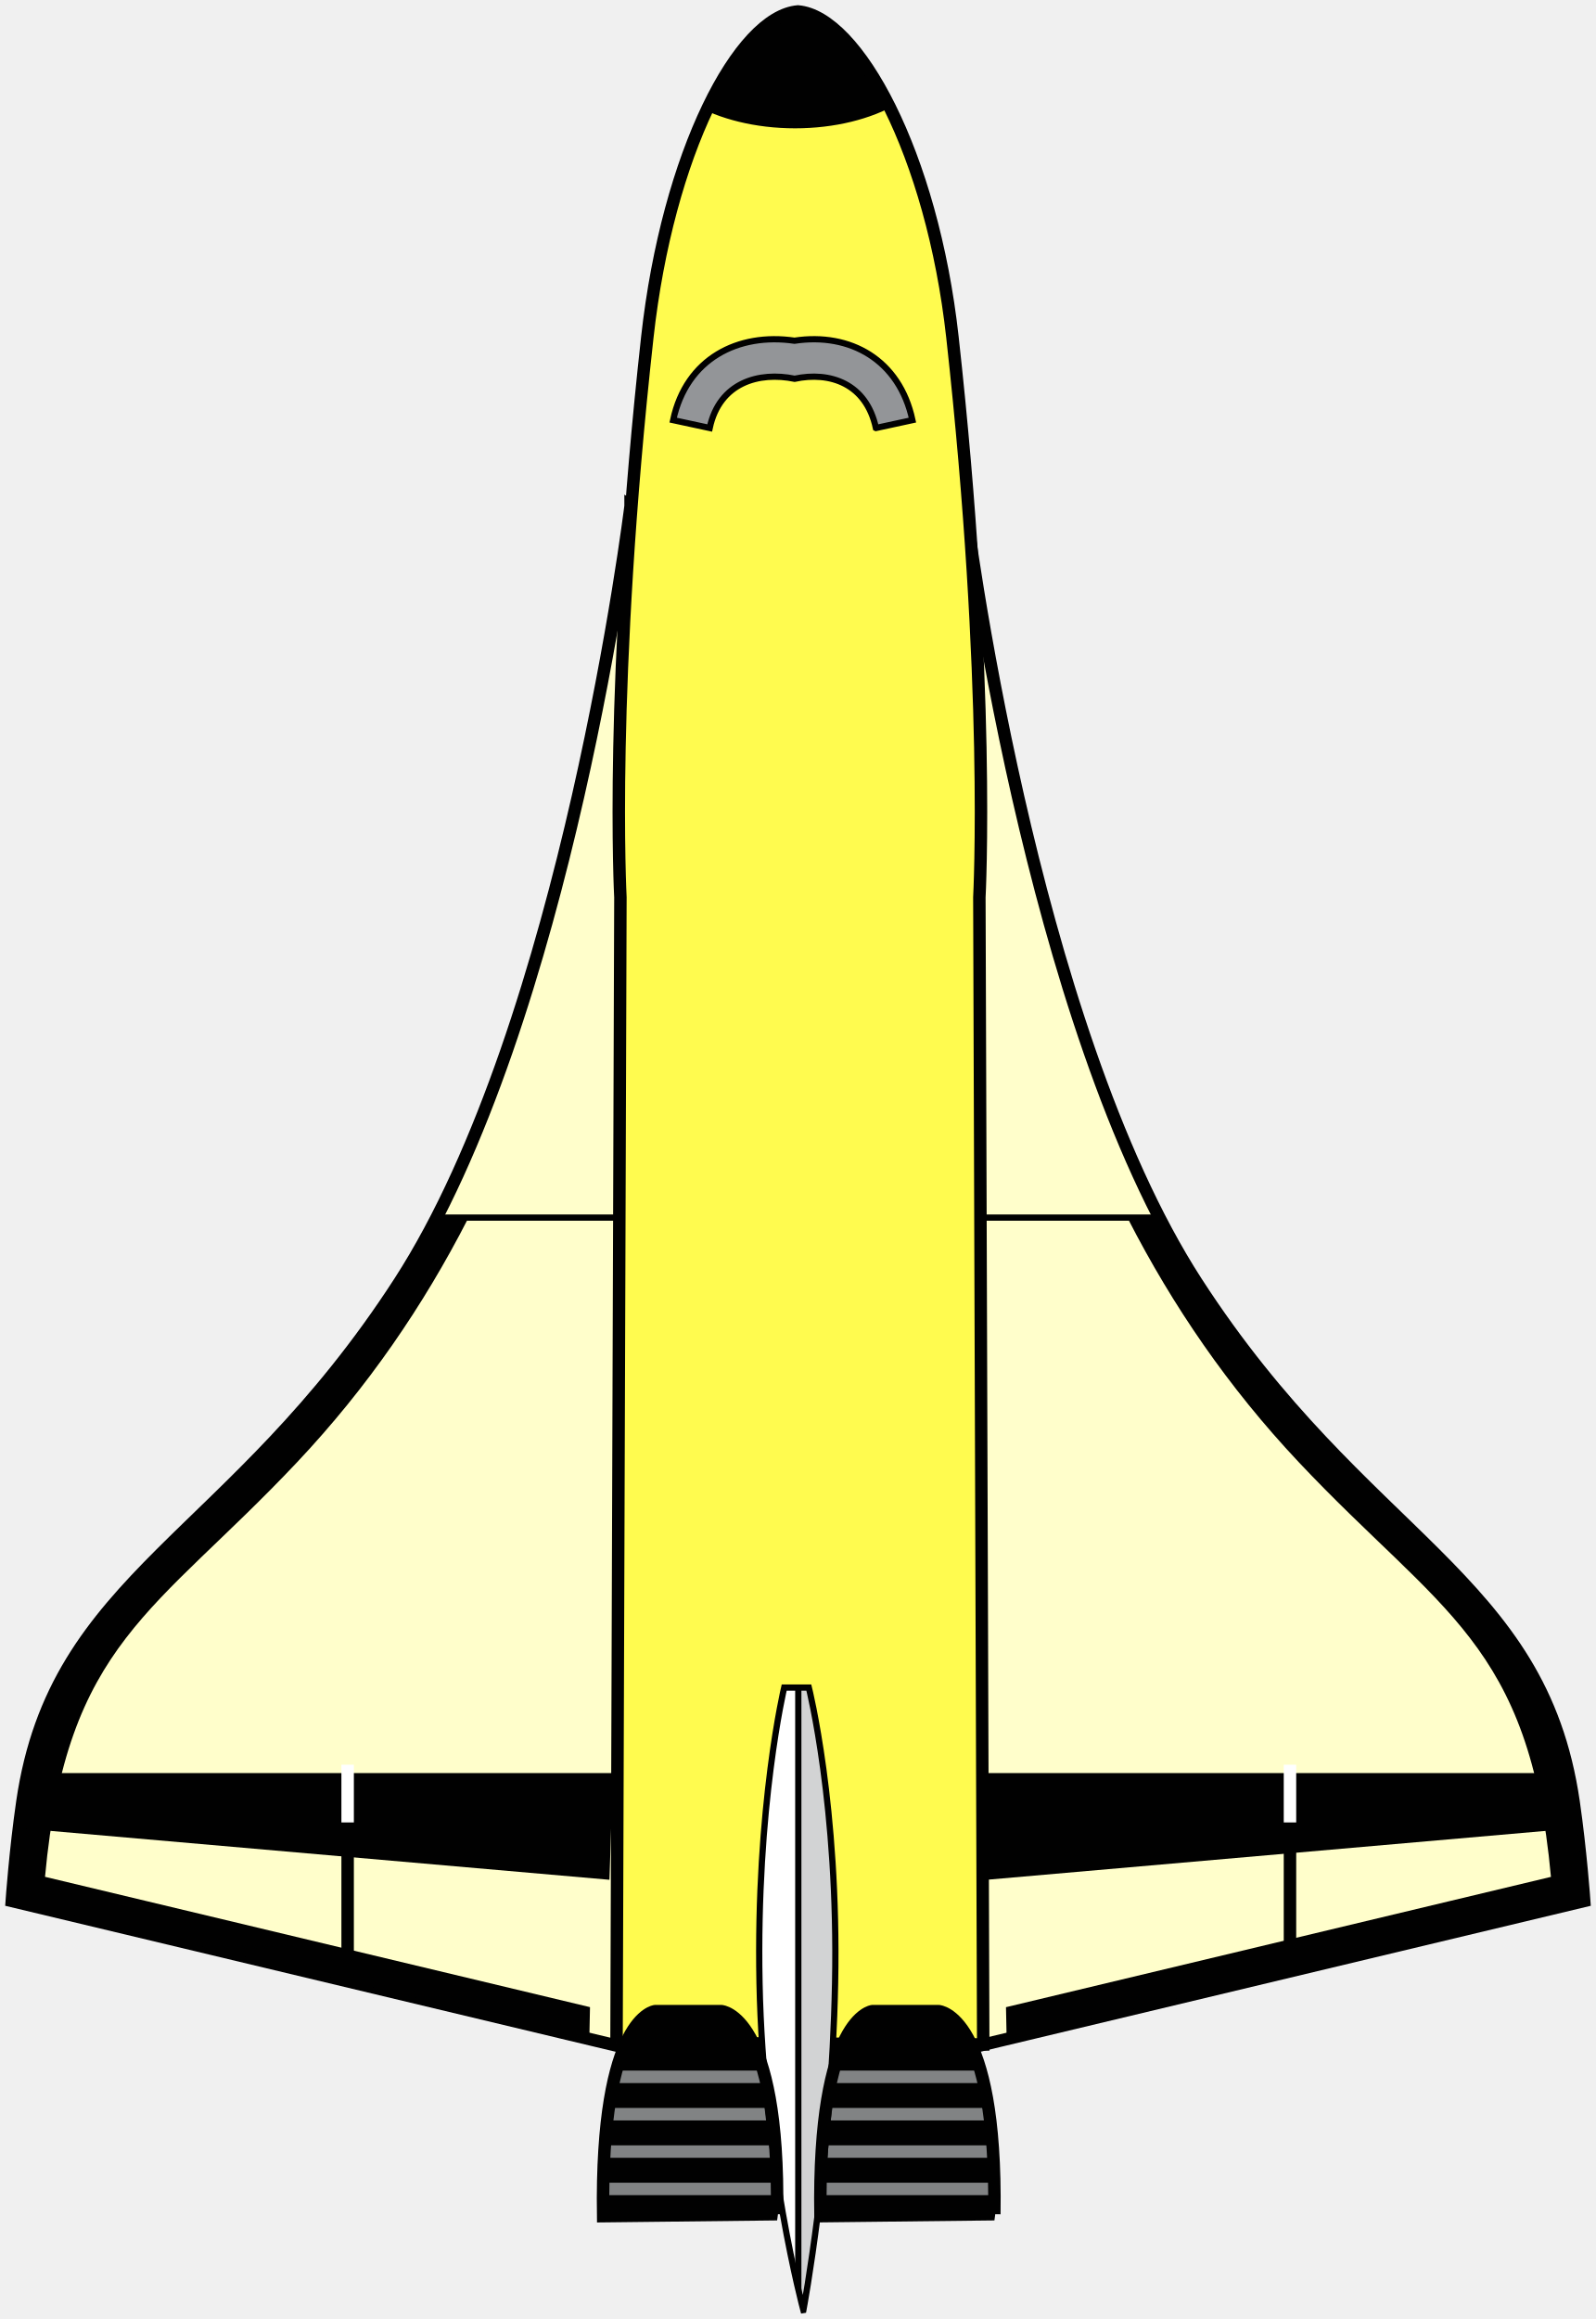
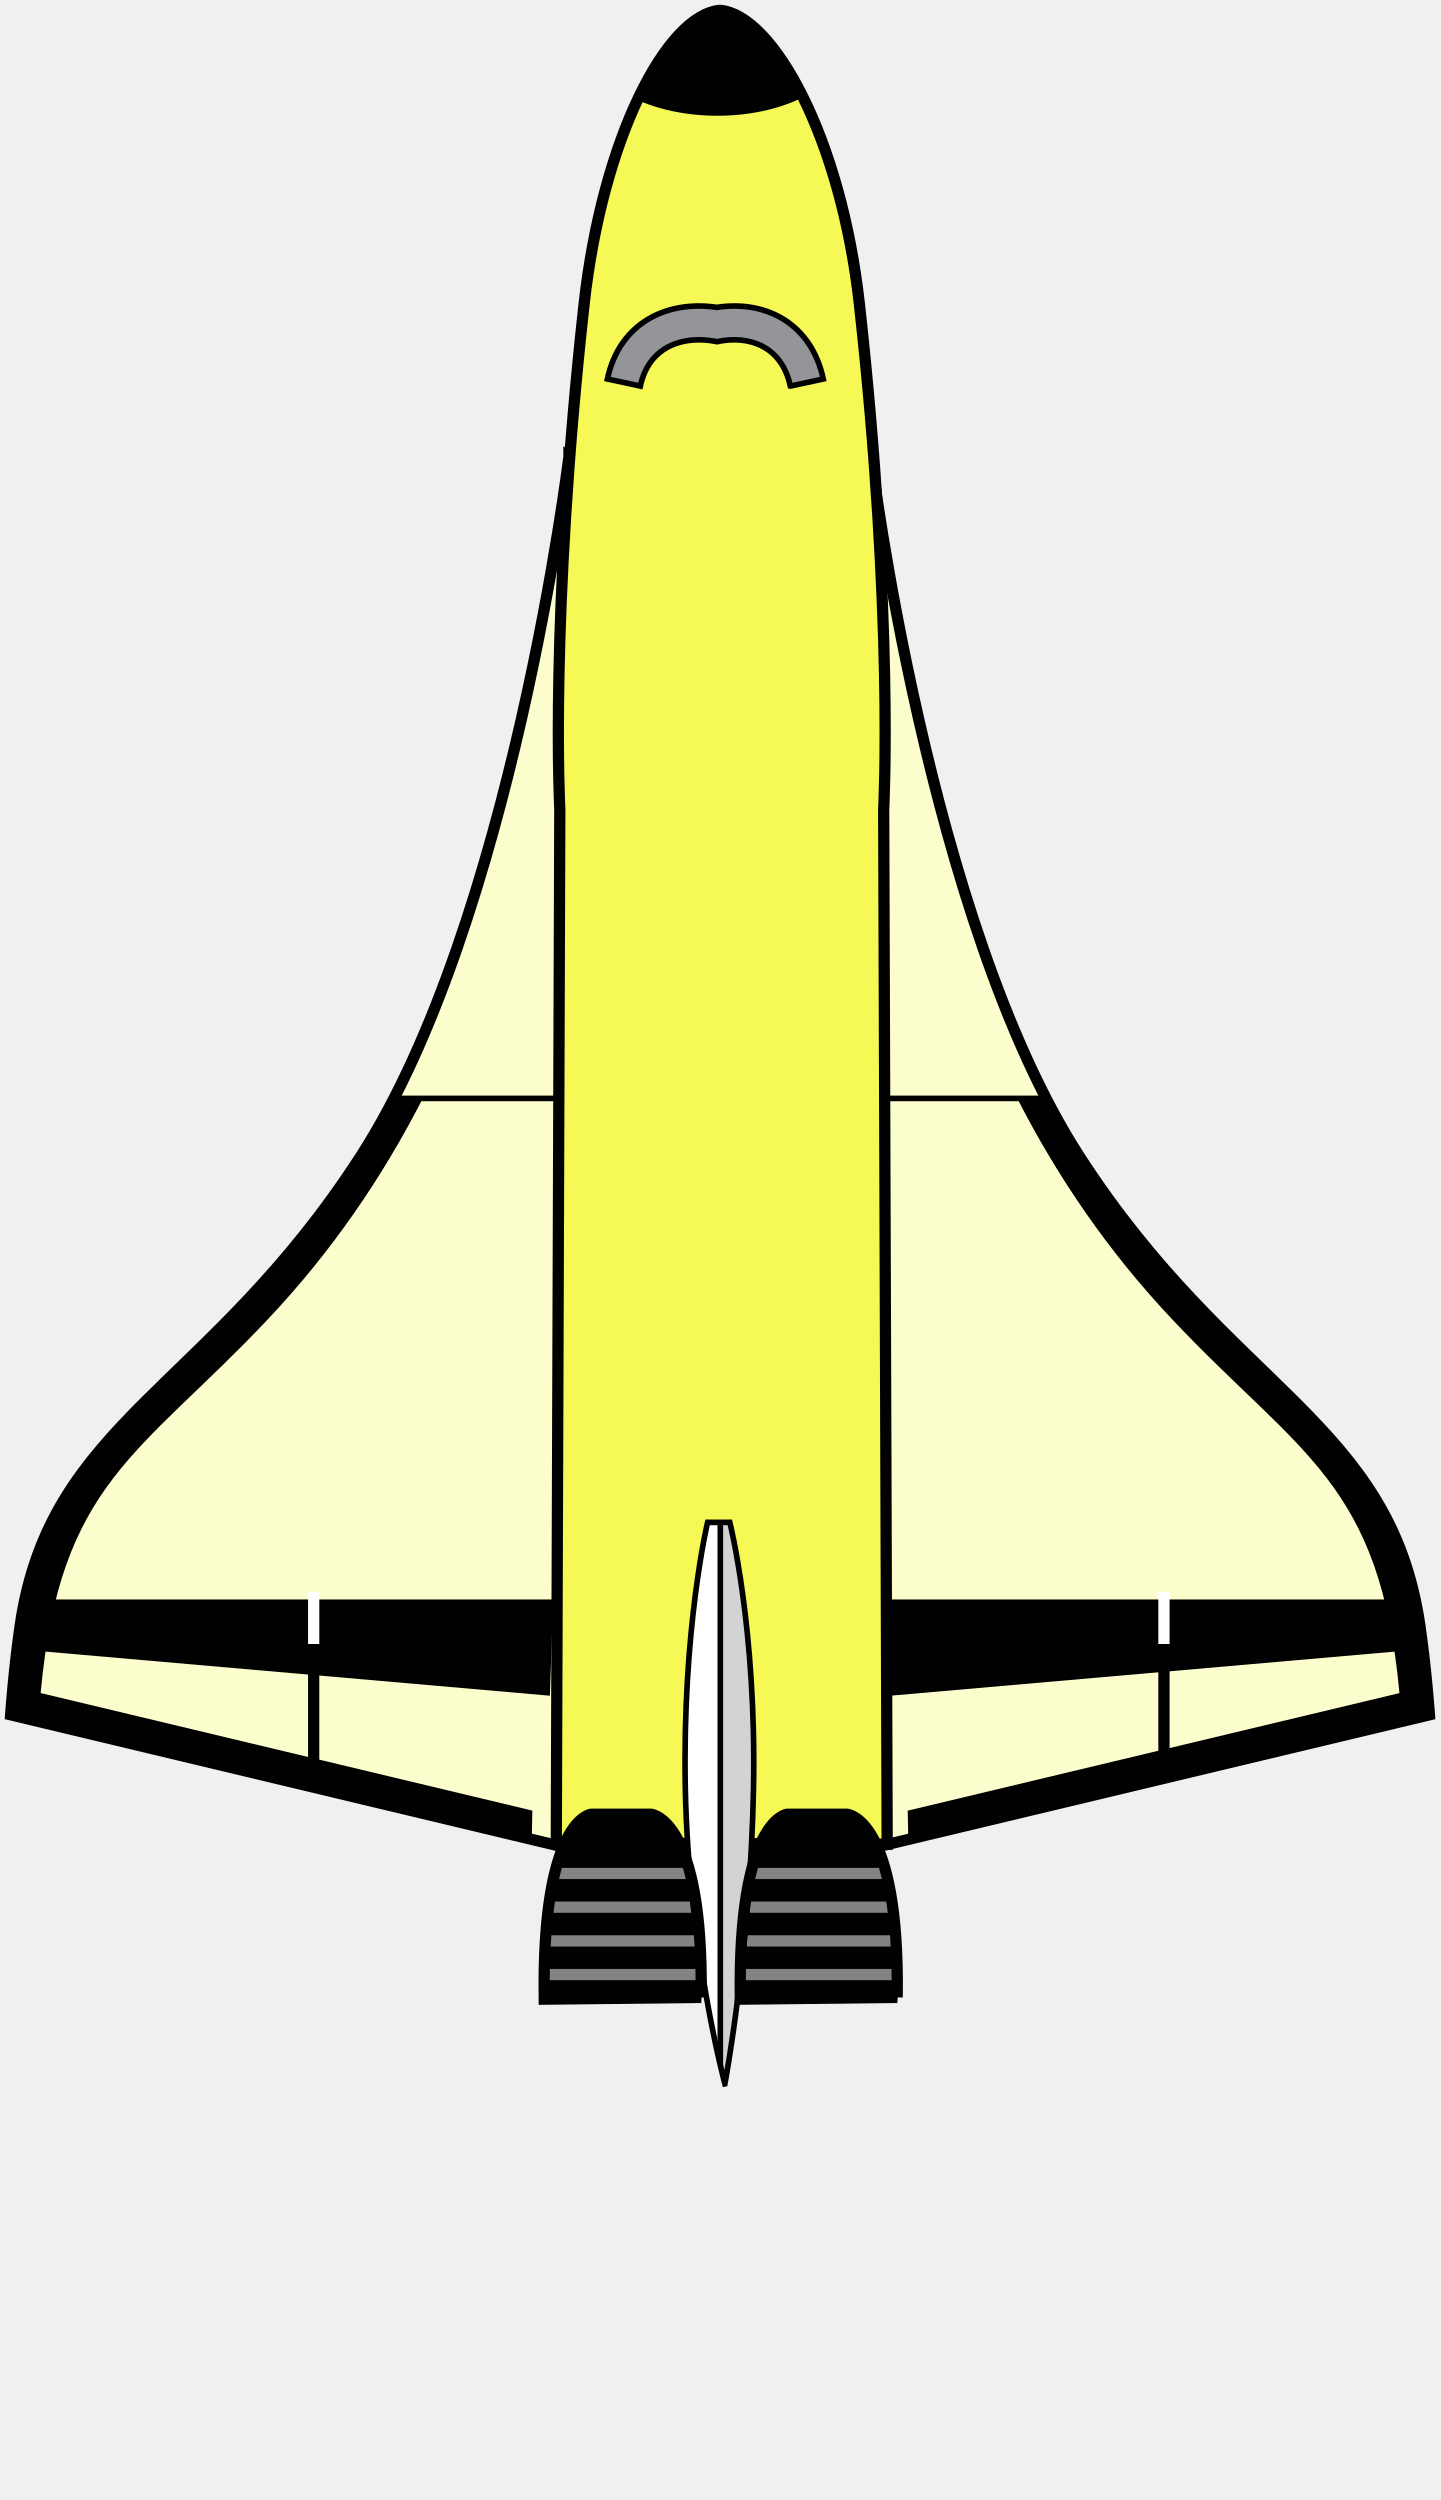
- <svg xmlns="http://www.w3.org/2000/svg" xmlns:xlink="http://www.w3.org/1999/xlink" id="Layer_1" xml:space="preserve" overflow="visible" viewBox="0 0 307.622 446.868" version="1.1" enable-background="new 0 0 311.226 677.024" width="307.622" height="446.868" style="overflow:visible">
+ <svg xmlns="http://www.w3.org/2000/svg" xmlns:xlink="http://www.w3.org/1999/xlink" id="Layer_1" xml:space="preserve" overflow="visible" viewBox="0 0 307.622 534.038" version="1.1" enable-background="new 0 0 311.226 677.024" width="307.622" height="534.038" style="overflow:visible">
  <defs id="defs553">
    <clipPath id="XMLID_199_-5">
      <use height="100%" width="100%" y="0" x="0" id="use510-1" xlink:href="#XMLID_177_-3" />
    </clipPath>
  </defs>
  <g id="g3" transform="translate(-1.801355,-192.1282)">
    <g id="g117">
      <g id="XMLID_53_">
        <path style="fill:#ffffff" id="path120" d="m 187.88,289.65 c 0,0 12.229,99.575 44.513,149.52 32.286,49.947 66.371,56.477 72.719,100.22 1.361,9.361 2.042,19.049 2.042,19.049 l -117.23,28.029 -8.332,-292.74 6.29,-4.08" />
      </g>
    </g>
-     <g id="g176" style="fill:#fffecb;fill-opacity:1">
-       <g id="g178" style="fill:#fffecb;fill-opacity:1">
-         <path stroke-miterlimit="3.864" d="m 187.88,289.65 c 0,0 12.229,99.575 44.513,149.52 32.286,49.947 66.371,56.477 72.719,100.22 1.361,9.361 2.042,19.049 2.042,19.049 l -117.23,28.029 -8.332,-292.74 6.29,-4.08 z" id="path180" style="fill:#fffecb;stroke:#010101;stroke-width:2.401;stroke-miterlimit:3.864;fill-opacity:1" />
+     <g id="g176" style="fill:#fcfdcd;fill-opacity:1">
+       <g id="g178" style="fill:#fcfdcd;fill-opacity:1">
+         <path stroke-miterlimit="3.864" d="m 187.88,289.65 c 0,0 12.229,99.575 44.513,149.52 32.286,49.947 66.371,56.477 72.719,100.22 1.361,9.361 2.042,19.049 2.042,19.049 l -117.23,28.029 -8.332,-292.74 6.29,-4.08 z" id="path180" style="fill:#fcfdcd;fill-opacity:1;stroke:#010101;stroke-width:2.401;stroke-miterlimit:3.864" />
      </g>
    </g>
    <g id="g122">
      <g id="g124">
        <g id="g126">
          <defs id="defs128">
            <path d="m 187.88,289.65 c 0,0 12.229,99.575 44.513,149.52 32.286,49.947 66.371,56.477 72.719,100.22 1.361,9.361 2.042,19.049 2.042,19.049 l -117.23,28.029 -8.332,-292.74 6.29,-4.08" id="XMLID_149_" />
          </defs>
          <clipPath id="XMLID_185_">
            <use height="100%" width="100%" y="0" x="0" id="use132" xlink:href="#XMLID_149_" />
          </clipPath>
          <g id="g134" clip-path="url(#XMLID_185_)">
            <g id="g136">
              <path style="fill:#010101" id="path138" d="m 196.03,594.8 115.19,-19.201 0,-60.311 -72.037,-88.211 -19.92,0 c 8.555,16.664 19.27,32.371 32.844,46.783 27.422,29.113 44.479,34.73 48.635,79.939 l -105.04,25.111 0.33,15.89" />
            </g>
          </g>
        </g>
      </g>
    </g>
    <g id="g140">
      <g id="g142">
        <g id="g144">
          <defs id="defs146">
            <path d="m 187.88,289.65 c 0,0 12.229,99.575 44.513,149.52 32.286,49.947 66.371,56.477 72.719,100.22 1.361,9.361 2.042,19.049 2.042,19.049 l -117.23,28.029 -8.332,-292.74 6.29,-4.08" id="XMLID_151_" />
          </defs>
          <clipPath id="XMLID_186_">
            <use height="100%" width="100%" y="0" x="0" id="use150" xlink:href="#XMLID_151_" />
          </clipPath>
          <g id="g152" clip-path="url(#XMLID_186_)">
            <g id="g154">
              <polyline style="fill:#010101" id="polyline156" points="191.28 533.8 310.55 533.8 310.55 543.99 191.96 554.36 191.28 533.8" />
            </g>
          </g>
        </g>
      </g>
    </g>
    <g id="g158">
      <g id="g160">
        <g id="g162">
          <defs id="defs164">
            <path d="m 187.88,289.65 c 0,0 12.229,99.575 44.513,149.52 32.286,49.947 66.371,56.477 72.719,100.22 1.361,9.361 2.042,19.049 2.042,19.049 l -117.23,28.029 -8.332,-292.74 6.29,-4.08" id="XMLID_153_" />
          </defs>
          <clipPath id="XMLID_187_">
            <use height="100%" width="100%" y="0" x="0" id="use168" xlink:href="#XMLID_153_" />
          </clipPath>
          <g id="g170" clip-path="url(#XMLID_187_)">
            <g id="g172">
              <line style="fill:none;stroke:#010101;stroke-width:1.201;stroke-miterlimit:3.864" id="line174" y1="426.76" stroke-miterlimit="3.864" x2="181.58" x1="233.07" y2="426.76" />
            </g>
          </g>
        </g>
      </g>
    </g>
    <g id="g188">
      <g id="g190" />
    </g>
    <g id="g4727">
      <g id="g194">
        <g id="g196">
          <line id="line198" y1="570.17" stroke-miterlimit="3.864" x2="250.44" x1="250.44" y2="539.38" style="fill:none;stroke:#010101;stroke-width:2.401;stroke-miterlimit:3.864" />
        </g>
      </g>
      <g id="g200">
        <g id="g202">
          <line id="line204" y1="543.31" stroke-miterlimit="3.864" x2="250.44" x1="250.44" y2="532.19" style="fill:none;stroke:#ffffff;stroke-width:2.401;stroke-miterlimit:3.864" />
        </g>
      </g>
    </g>
    <g id="g306">
      <g id="XMLID_59_">
        <path style="fill:#ffffff" id="path309" d="m 123.34,289.65 c 0,0 -12.225,99.575 -44.511,149.52 -32.286,49.947 -66.368,56.477 -72.72,100.22 -1.361,9.361 -2.039,19.049 -2.039,19.049 l 117.23,28.029 8.33,-292.74 -6.29,-4.08" />
      </g>
    </g>
-     <g id="g365" style="fill:#fffecb;fill-opacity:1">
-       <g id="g367" style="fill:#fffecb;fill-opacity:1">
-         <path stroke-miterlimit="3.864" d="m 123.34,289.65 c 0,0 -12.225,99.575 -44.511,149.52 -32.286,49.947 -66.368,56.477 -72.72,100.22 -1.361,9.361 -2.039,19.049 -2.039,19.049 l 117.23,28.029 8.33,-292.74 -6.29,-4.08 z" id="path369" style="fill:#fffecb;stroke:#010101;stroke-width:2.401;stroke-miterlimit:3.864;fill-opacity:1" />
+     <g id="g365" style="fill:#fcfdcd;fill-opacity:1">
+       <g id="g367" style="fill:#fcfdcd;fill-opacity:1">
+         <path stroke-miterlimit="3.864" d="m 123.34,289.65 c 0,0 -12.225,99.575 -44.511,149.52 -32.286,49.947 -66.368,56.477 -72.72,100.22 -1.361,9.361 -2.039,19.049 -2.039,19.049 l 117.23,28.029 8.33,-292.74 -6.29,-4.08 z" id="path369" style="fill:#fcfdcd;fill-opacity:1;stroke:#010101;stroke-width:2.401;stroke-miterlimit:3.864" />
      </g>
    </g>
    <g id="g311">
      <g id="g313">
        <g id="g315">
          <defs id="defs317">
            <path d="m 123.34,289.65 c 0,0 -12.225,99.575 -44.511,149.52 -32.286,49.947 -66.368,56.477 -72.72,100.22 -1.361,9.361 -2.039,19.049 -2.039,19.049 l 117.23,28.029 8.33,-292.74 -6.29,-4.08" id="XMLID_163_" />
          </defs>
          <clipPath id="XMLID_192_">
            <use height="100%" width="100%" y="0" x="0" id="use321" xlink:href="#XMLID_163_" />
          </clipPath>
          <g id="g323" clip-path="url(#XMLID_192_)">
            <g id="g325">
              <path style="fill:#010101" id="path327" d="M 115.19,594.8 0,575.59 l 0,-60.311 72.042,-88.211 19.913,0 c -8.549,16.664 -19.266,32.371 -32.845,46.783 -27.416,29.113 -44.468,34.73 -48.63,79.939 l 105.04,25.111 -0.33,15.9" />
            </g>
          </g>
        </g>
      </g>
    </g>
    <g id="g329">
      <g id="g331">
        <g id="g333">
          <defs id="defs335">
            <path d="m 123.34,289.65 c 0,0 -12.225,99.575 -44.511,149.52 -32.286,49.947 -66.368,56.477 -72.72,100.22 -1.361,9.361 -2.039,19.049 -2.039,19.049 l 117.23,28.029 8.33,-292.74 -6.29,-4.08" id="XMLID_165_" />
          </defs>
          <clipPath id="XMLID_193_">
            <use height="100%" width="100%" y="0" x="0" id="use339" xlink:href="#XMLID_165_" />
          </clipPath>
          <g id="g341" clip-path="url(#XMLID_193_)">
            <g id="g343">
              <polyline style="fill:#010101" id="polyline345" points="119.95 533.8 0.678 533.8 0.678 543.99 119.27 554.36 119.95 533.8" />
            </g>
          </g>
        </g>
      </g>
    </g>
    <g id="g347">
      <g id="g349">
        <g id="g351">
          <defs id="defs353">
            <path d="m 123.34,289.65 c 0,0 -12.225,99.575 -44.511,149.52 -32.286,49.947 -66.368,56.477 -72.72,100.22 -1.361,9.361 -2.039,19.049 -2.039,19.049 l 117.23,28.029 8.33,-292.74 -6.29,-4.08" id="XMLID_167_" />
          </defs>
          <clipPath id="XMLID_194_">
            <use height="100%" width="100%" y="0" x="0" id="use357" xlink:href="#XMLID_167_" />
          </clipPath>
          <g id="g359" clip-path="url(#XMLID_194_)">
            <g id="g361">
              <line style="fill:none;stroke:#010101;stroke-width:1.201;stroke-miterlimit:3.864" id="line363" y1="426.76" stroke-miterlimit="3.864" x2="129.63" x1="78.154" y2="426.76" />
            </g>
          </g>
        </g>
      </g>
    </g>
-     <g id="g385" style="fill:#fffb4f;fill-opacity:1">
-       <g id="XMLID_61_" style="fill:#fffb4f;fill-opacity:1">
-         <path style="fill:#fffb4f;fill-opacity:1" id="path388" d="m 120.63,585.78 70.684,0.309 -0.744,-221.04 c 0,0 2.228,-40.964 -5.187,-107.94 -3.918,-35.384 -18.368,-61.818 -29.774,-62.776 -11.409,0.958 -25.12,27.392 -29.038,62.776 -7.41,66.978 -5.187,107.94 -5.187,107.94 l -0.75,220.73" />
+     <g id="g385" style="fill:#f6f856;fill-opacity:1">
+       <g id="XMLID_61_" style="fill:#f6f856;fill-opacity:1">
+         <path style="fill:#f6f856;fill-opacity:1" id="path388" d="m 120.63,585.78 70.684,0.309 -0.744,-221.04 c 0,0 2.228,-40.964 -5.187,-107.94 -3.918,-35.384 -18.368,-61.818 -29.774,-62.776 -11.409,0.958 -25.12,27.392 -29.038,62.776 -7.41,66.978 -5.187,107.94 -5.187,107.94 l -0.75,220.73" />
      </g>
    </g>
    <g id="g390">
      <g id="g392">
        <g id="g394">
          <defs id="defs396">
            <path d="m 120.63,585.78 70.684,0.309 -0.744,-221.04 c 0,0 2.228,-40.964 -5.187,-107.94 -3.918,-35.384 -18.368,-61.818 -29.774,-62.776 -11.409,0.958 -25.12,27.392 -29.038,62.776 -7.41,66.978 -5.187,107.94 -5.187,107.94 l -0.75,220.73" id="XMLID_169_" />
          </defs>
          <clipPath id="XMLID_195_">
            <use height="100%" width="100%" y="0" x="0" id="use400" xlink:href="#XMLID_169_" />
          </clipPath>
          <g id="g402" clip-path="url(#XMLID_195_)">
            <g id="g404">
              <path style="fill:#010101" id="path406" d="m 127.6,200.45 c 0,-8.729 12.286,-15.803 27.438,-15.803 15.158,0 27.443,7.074 27.443,15.803 0,8.73 -12.285,15.805 -27.443,15.805 -15.15,-0.01 -27.44,-7.08 -27.44,-15.81 z" />
            </g>
          </g>
        </g>
      </g>
    </g>
    <g id="g408">
      <g id="g410">
        <g id="g412">
          <defs id="defs414">
            <path d="m 120.63,585.78 70.684,0.309 -0.744,-221.04 c 0,0 2.228,-40.964 -5.187,-107.94 -3.918,-35.384 -18.368,-61.818 -29.774,-62.776 -11.409,0.958 -25.12,27.392 -29.038,62.776 -7.41,66.978 -5.187,107.94 -5.187,107.94 l -0.75,220.73" id="XMLID_171_" />
          </defs>
          <clipPath id="XMLID_196_">
            <use height="100%" width="100%" y="0" x="0" id="use418" xlink:href="#XMLID_171_" />
          </clipPath>
          <g id="g420" clip-path="url(#XMLID_196_)">
            <g id="g422">
              <path style="fill:none;stroke:#010101;stroke-width:1.201;stroke-miterlimit:3.864" id="path424" d="m 127.6,200.45 c 0,-8.729 12.286,-15.803 27.438,-15.803 15.158,0 27.443,7.074 27.443,15.803 0,8.73 -12.285,15.805 -27.443,15.805 -15.15,-0.01 -27.44,-7.08 -27.44,-15.81 z" stroke-miterlimit="3.864" />
            </g>
          </g>
        </g>
      </g>
    </g>
    <g id="g426">
      <g id="g428">
        <path stroke-miterlimit="3.864" d="m 120.63,585.78 70.684,0.309 -0.744,-221.04 c 0,0 2.228,-40.964 -5.187,-107.94 -3.918,-35.384 -18.368,-61.818 -29.774,-62.776 -11.409,0.958 -25.12,27.392 -29.038,62.776 -7.41,66.978 -5.187,107.94 -5.187,107.94 l -0.75,220.73 z" id="path430" style="fill:none;stroke:#010101;stroke-width:2.401;stroke-miterlimit:3.864" />
      </g>
    </g>
    <g id="g432">
      <g id="g434">
        <path d="m 170.63,274.6 c -1.85,-8.596 -8.885,-10.942 -15.665,-9.483 -6.836,-1.411 -14.483,0.678 -16.376,9.483 l -7.039,-1.517 c 2.557,-11.884 12.556,-16.885 23.387,-15.299 10.746,-1.626 20.231,3.674 22.731,15.299 l -7.03,1.52 z" id="path436" style="fill:#939598" />
      </g>
    </g>
    <g id="g438">
      <g id="g440">
        <path stroke-miterlimit="3.864" d="m 170.63,274.6 c -1.85,-8.596 -8.885,-10.942 -15.665,-9.483 -6.836,-1.411 -14.483,0.678 -16.376,9.483 l -7.039,-1.517 c 2.557,-11.884 12.556,-16.885 23.387,-15.299 10.746,-1.626 20.231,3.674 22.731,15.299 l -7.03,1.52 z" id="path442" style="fill:none;stroke:#010101;stroke-width:1.201;stroke-miterlimit:3.864" />
      </g>
    </g>
    <g id="g444" transform="translate(-2,0)">
      <g id="g446">
        <g id="XMLID_63_">
          <path d="m 158.65,637.27 c 0,0 5.436,-28.889 6.113,-63.029 0.678,-34.145 -5.061,-56.914 -5.061,-56.914 l -4.751,0 c 0,0 -5.435,22.77 -4.755,56.914 0.67,34.14 8.45,63.03 8.45,63.03" id="path449" style="fill:#ffffff" />
        </g>
      </g>
      <g id="g451">
        <g id="g453">
          <g id="g455">
            <defs id="defs457">
              <path id="XMLID_173_" d="m 158.65,637.27 c 0,0 5.436,-28.889 6.113,-63.029 0.678,-34.145 -5.061,-56.914 -5.061,-56.914 l -4.751,0 c 0,0 -5.435,22.77 -4.755,56.914 0.67,34.14 8.45,63.03 8.45,63.03" />
            </defs>
            <clipPath id="XMLID_197_">
              <use xlink:href="#XMLID_173_" id="use461" x="0" y="0" width="100%" height="100%" />
            </clipPath>
            <g clip-path="url(#XMLID_197_)" id="g463">
              <g id="g465">
-                 <polygon points="157.67,644.74 157.67,508.31 167.36,508.31 167.36,645.42 " id="polygon467" style="fill:#d2d3d4" />
+                 <polygon points="167.36,645.42 157.67,644.74 157.67,508.31 167.36,508.31 " id="polygon467" style="fill:#d2d3d4" />
              </g>
            </g>
          </g>
        </g>
      </g>
      <g id="g469">
        <g id="g471">
          <g id="g473">
            <defs id="defs475">
              <path id="XMLID_175_" d="m 158.65,637.27 c 0,0 5.436,-28.889 6.113,-63.029 0.678,-34.145 -5.061,-56.914 -5.061,-56.914 l -4.751,0 c 0,0 -5.435,22.77 -4.755,56.914 0.67,34.14 8.45,63.03 8.45,63.03" />
            </defs>
            <clipPath id="XMLID_198_">
              <use xlink:href="#XMLID_175_" id="use479" x="0" y="0" width="100%" height="100%" />
            </clipPath>
            <g clip-path="url(#XMLID_198_)" id="g481">
              <g id="g483">
-                 <polygon stroke-miterlimit="3.864" points="157.67,644.74 157.67,508.31 167.36,508.31 167.36,645.42 " id="polygon485" style="fill:none;stroke:#010101;stroke-width:1.201;stroke-miterlimit:3.864" />
+                 <polygon stroke-miterlimit="3.864" points="167.36,645.42 157.67,644.74 157.67,508.31 167.36,508.31 " id="polygon485" style="fill:none;stroke:#010101;stroke-width:1.201;stroke-miterlimit:3.864" />
              </g>
            </g>
          </g>
        </g>
      </g>
    </g>
    <g transform="translate(39.88529,0)" id="g4768-1">
      <g id="g493-1">
        <g id="g495-6">
          <g id="XMLID_65_-3">
            <path style="fill:#010101" id="path498-9" d="m 153.57,618.8 c 0.581,-38.465 -10.727,-39.127 -10.727,-39.127 l -12.767,0 c 0,0 -10.598,1.041 -10.021,39.508 l 33.52,-0.38" />
          </g>
        </g>
        <g id="g500-5">
          <g id="g502-7">
            <g id="g504-5">
              <defs id="defs506-3">
                <path d="m 153.57,618.8 c 0.581,-38.465 -10.727,-39.127 -10.727,-39.127 l -12.767,0 c 0,0 -10.598,1.041 -10.021,39.508 l 33.52,-0.38" id="XMLID_177_-3" />
              </defs>
              <clipPath id="clipPath4807">
                <use height="100%" width="100%" y="0" x="0" id="use4809" xlink:href="#XMLID_177_-3" />
              </clipPath>
              <g id="g512-1" clip-path="url(#XMLID_199_-5)">
                <g id="g514-5">
                  <path style="fill:none;stroke:#818384;stroke-width:2.401;stroke-miterlimit:3.864" id="path516-0" d="m 113.84,592.33 41.794,0 m -41.79,7.2 41.794,0 m -41.79,7.2 41.794,0 m -41.79,7.2 41.794,0" stroke-miterlimit="3.864" />
                </g>
              </g>
            </g>
          </g>
        </g>
      </g>
      <g id="g518-7">
        <g id="g520-5">
          <path style="fill:none;stroke:#010101;stroke-width:2.401;stroke-miterlimit:3.864" id="path522-5" d="m 153.57,618.8 c 0.581,-38.465 -10.727,-39.127 -10.727,-39.127 l -12.767,0 c 0,0 -10.598,1.041 -10.021,39.508 l 33.52,-0.38 z" stroke-miterlimit="3.864" />
        </g>
      </g>
    </g>
    <g id="g4768" transform="translate(-2,0)">
      <g id="g493">
        <g id="g495">
          <g id="XMLID_65_">
            <path id="path498" d="m 153.57,618.8 c 0.581,-38.465 -10.727,-39.127 -10.727,-39.127 l -12.767,0 c 0,0 -10.598,1.041 -10.021,39.508 l 33.52,-0.38" style="fill:#010101" />
          </g>
        </g>
        <g id="g500">
          <g id="g502">
            <g id="g504">
              <defs id="defs506">
                <path d="m 153.57,618.8 c 0.581,-38.465 -10.727,-39.127 -10.727,-39.127 l -12.767,0 c 0,0 -10.598,1.041 -10.021,39.508 l 33.52,-0.38" id="XMLID_177_" />
              </defs>
              <clipPath id="XMLID_199_">
                <use id="use510" xlink:href="#XMLID_177_" x="0" y="0" width="100%" height="100%" />
              </clipPath>
              <g id="g512" clip-path="url(#XMLID_199_)">
                <g id="g514">
                  <path id="path516" d="m 113.84,592.33 41.794,0 m -41.79,7.2 41.794,0 m -41.79,7.2 41.794,0 m -41.79,7.2 41.794,0" stroke-miterlimit="3.864" style="fill:none;stroke:#818384;stroke-width:2.401;stroke-miterlimit:3.864" />
                </g>
              </g>
            </g>
          </g>
        </g>
      </g>
      <g id="g518">
        <g id="g520">
          <path id="path522" d="m 153.57,618.8 c 0.581,-38.465 -10.727,-39.127 -10.727,-39.127 l -12.767,0 c 0,0 -10.598,1.041 -10.021,39.508 l 33.52,-0.38 z" stroke-miterlimit="3.864" style="fill:none;stroke:#010101;stroke-width:2.401;stroke-miterlimit:3.864" />
        </g>
      </g>
    </g>
    <g transform="translate(-181.6327,0)" id="g4727-6">
      <g id="g194-4">
        <g id="g196-4">
          <line style="fill:none;stroke:#010101;stroke-width:2.401;stroke-miterlimit:3.864" id="line198-1" y1="570.17" stroke-miterlimit="3.864" x2="250.44" x1="250.44" y2="539.38" />
        </g>
      </g>
      <g id="g200-7">
        <g id="g202-5">
          <line style="fill:none;stroke:#ffffff;stroke-width:2.401;stroke-miterlimit:3.864" id="line204-5" y1="543.31" stroke-miterlimit="3.864" x2="250.44" x1="250.44" y2="532.19" />
        </g>
      </g>
    </g>
    <g id="g487" transform="translate(-2,0)">
      <g id="g489">
        <path stroke-miterlimit="3.864" d="m 158.65,637.27 c 0,0 5.436,-28.889 6.113,-63.029 0.678,-34.145 -5.061,-56.914 -5.061,-56.914 l -4.751,0 c 0,0 -5.435,22.77 -4.755,56.914 0.67,34.14 8.45,63.03 8.45,63.03 z" id="path491" style="fill:none;stroke:#010101;stroke-width:1.201;stroke-miterlimit:3.864" />
      </g>
    </g>
  </g>
</svg>
